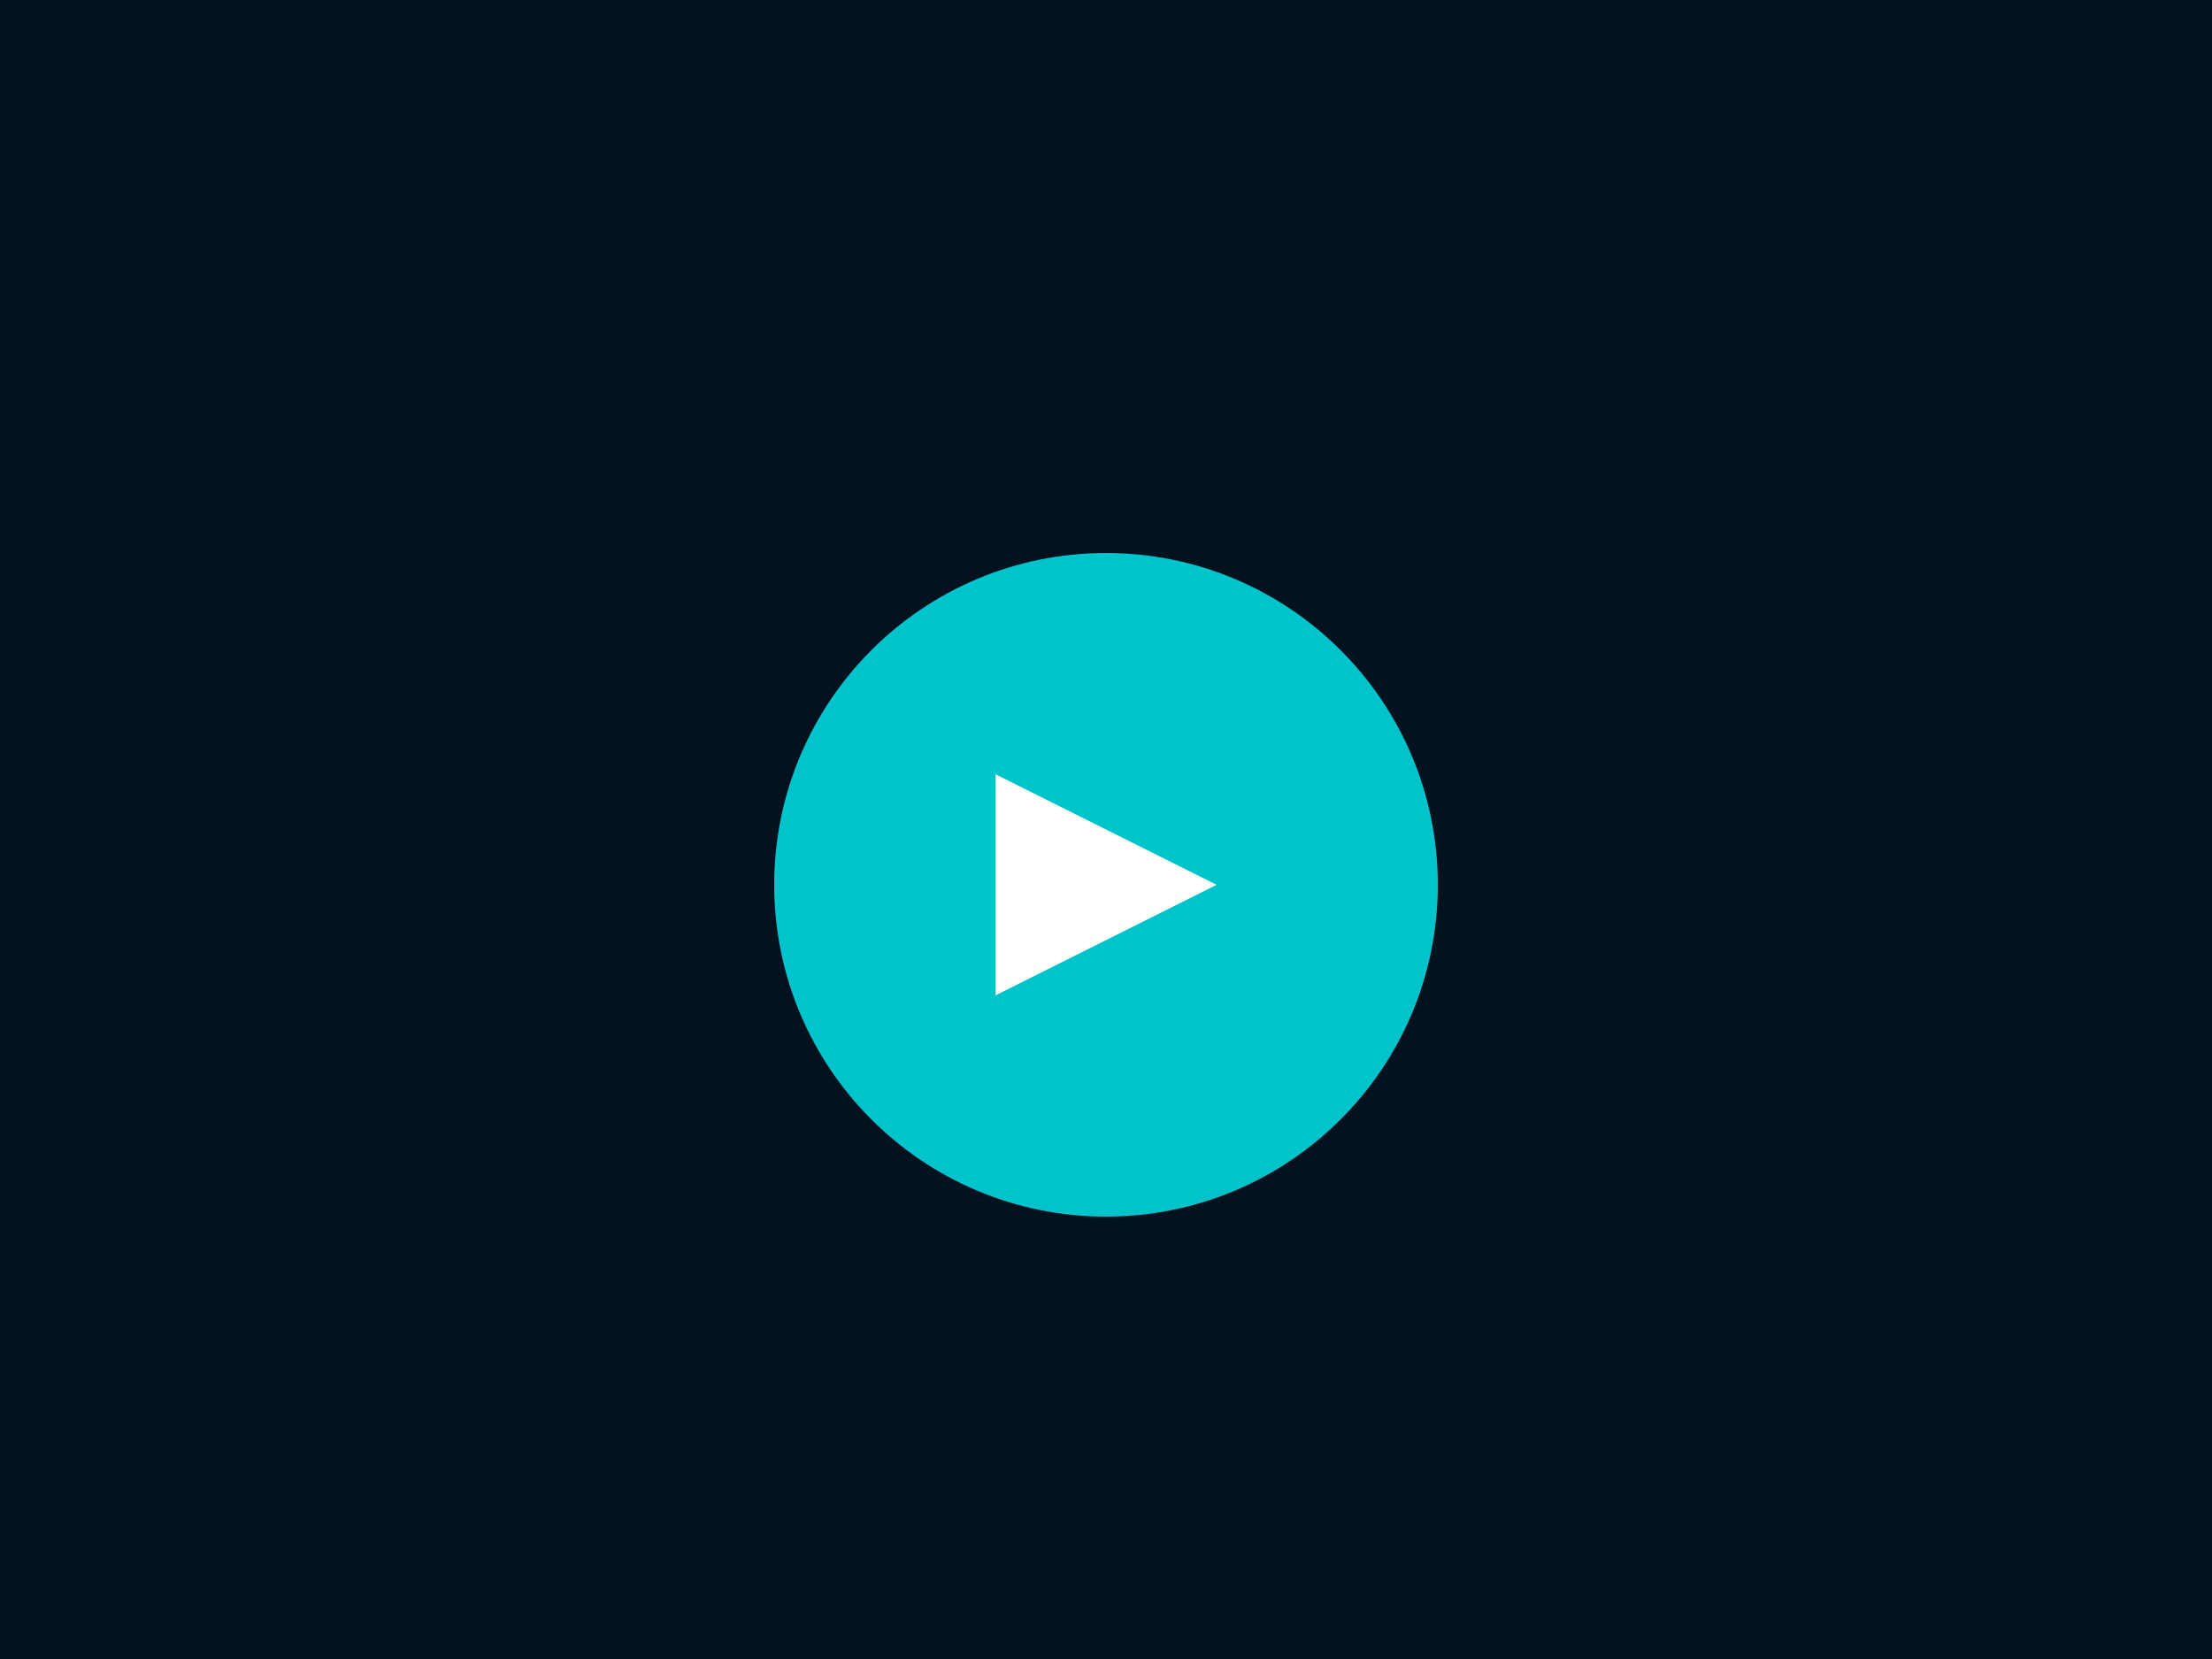
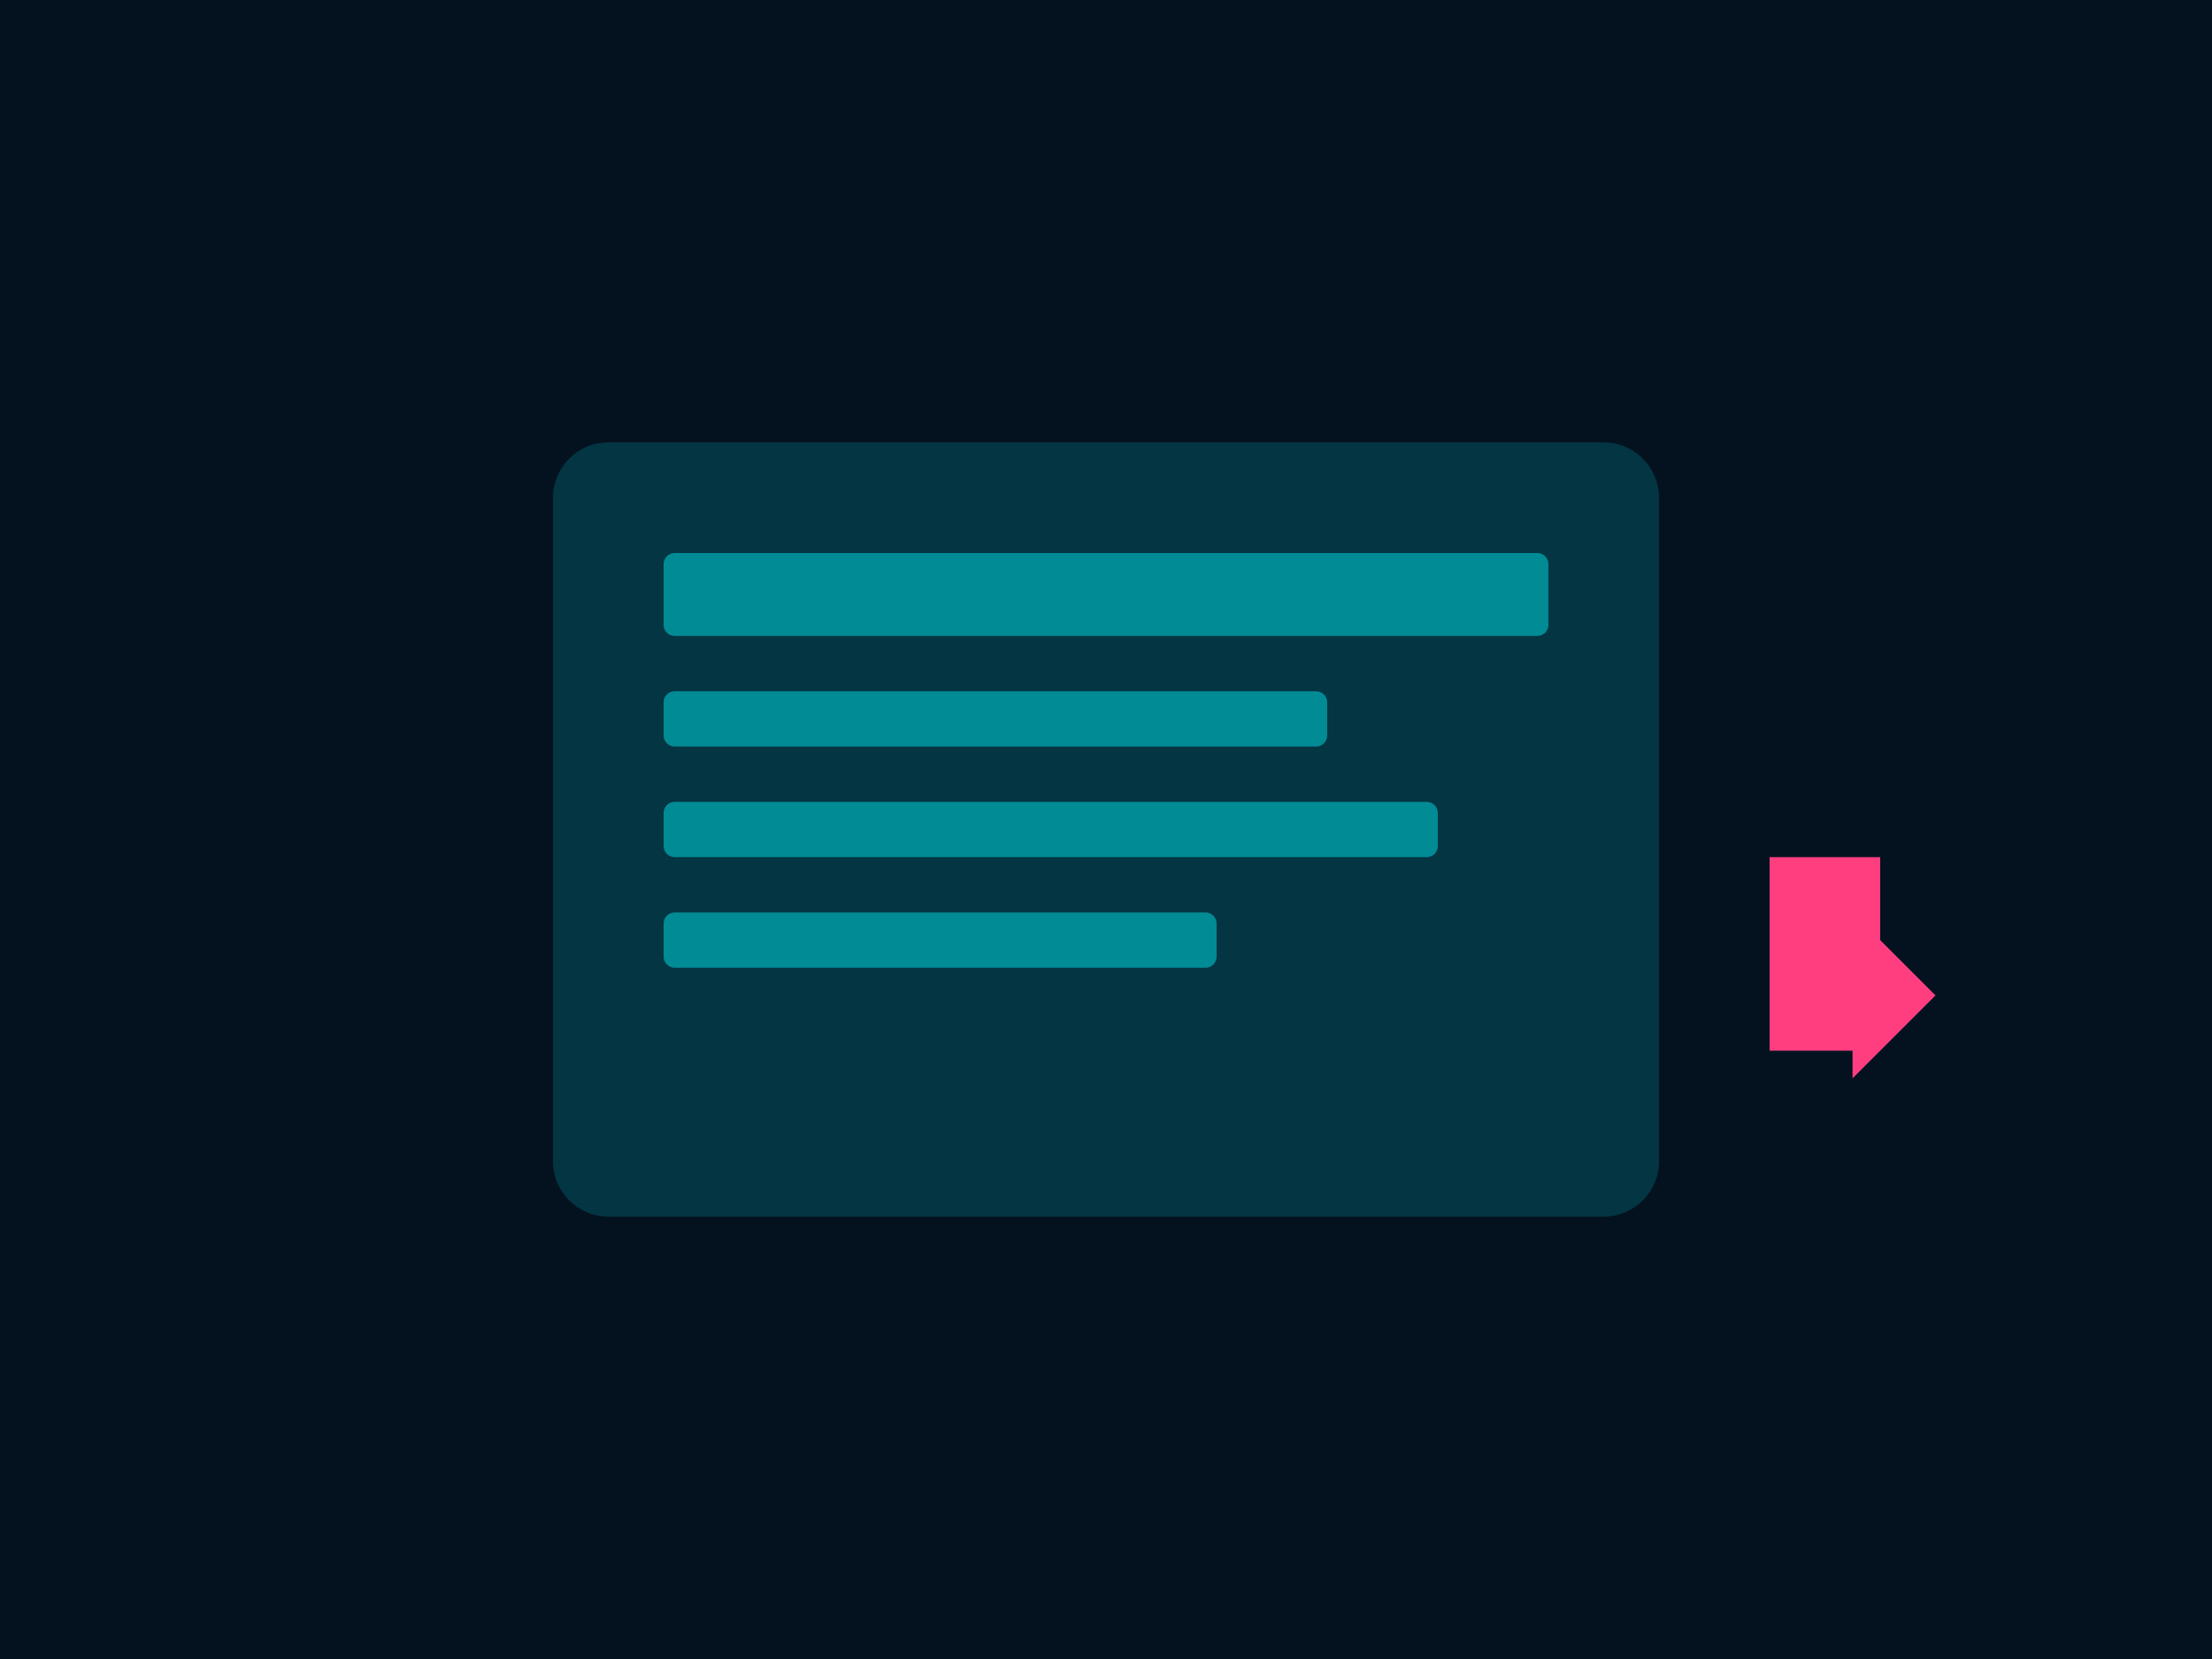
<svg xmlns="http://www.w3.org/2000/svg" width="400" height="300" viewBox="0 0 400 300" fill="none">
  <rect width="400" height="300" fill="#041220" />
-   <path d="M200 100C166.863 100 140 126.863 140 160C140 193.137 166.863 220 200 220C233.137 220 260 193.137 260 160C260 126.863 233.137 100 200 100Z" fill="#00C4CC" />
-   <path d="M180 140L220 160L180 180V140Z" fill="white" />
+   <rect x="100" y="80" width="200" height="140" rx="10" fill="#00C4CC" opacity="0.2" />
+   <rect x="120" y="100" width="160" height="15" rx="2" fill="#00C4CC" opacity="0.6" />
+   <rect x="120" y="125" width="120" height="10" rx="2" fill="#00C4CC" opacity="0.6" />
+   <rect x="120" y="145" width="140" height="10" rx="2" fill="#00C4CC" opacity="0.6" />
+   <rect x="120" y="165" width="100" height="10" rx="2" fill="#00C4CC" opacity="0.6" />
+   <path d="M320 155L340 155L340 190L320 190L320 155Z" fill="#FF3E80" />
+   <path d="M335 165L350 180L335 195L335 165Z" fill="#FF3E80" />
</svg>
